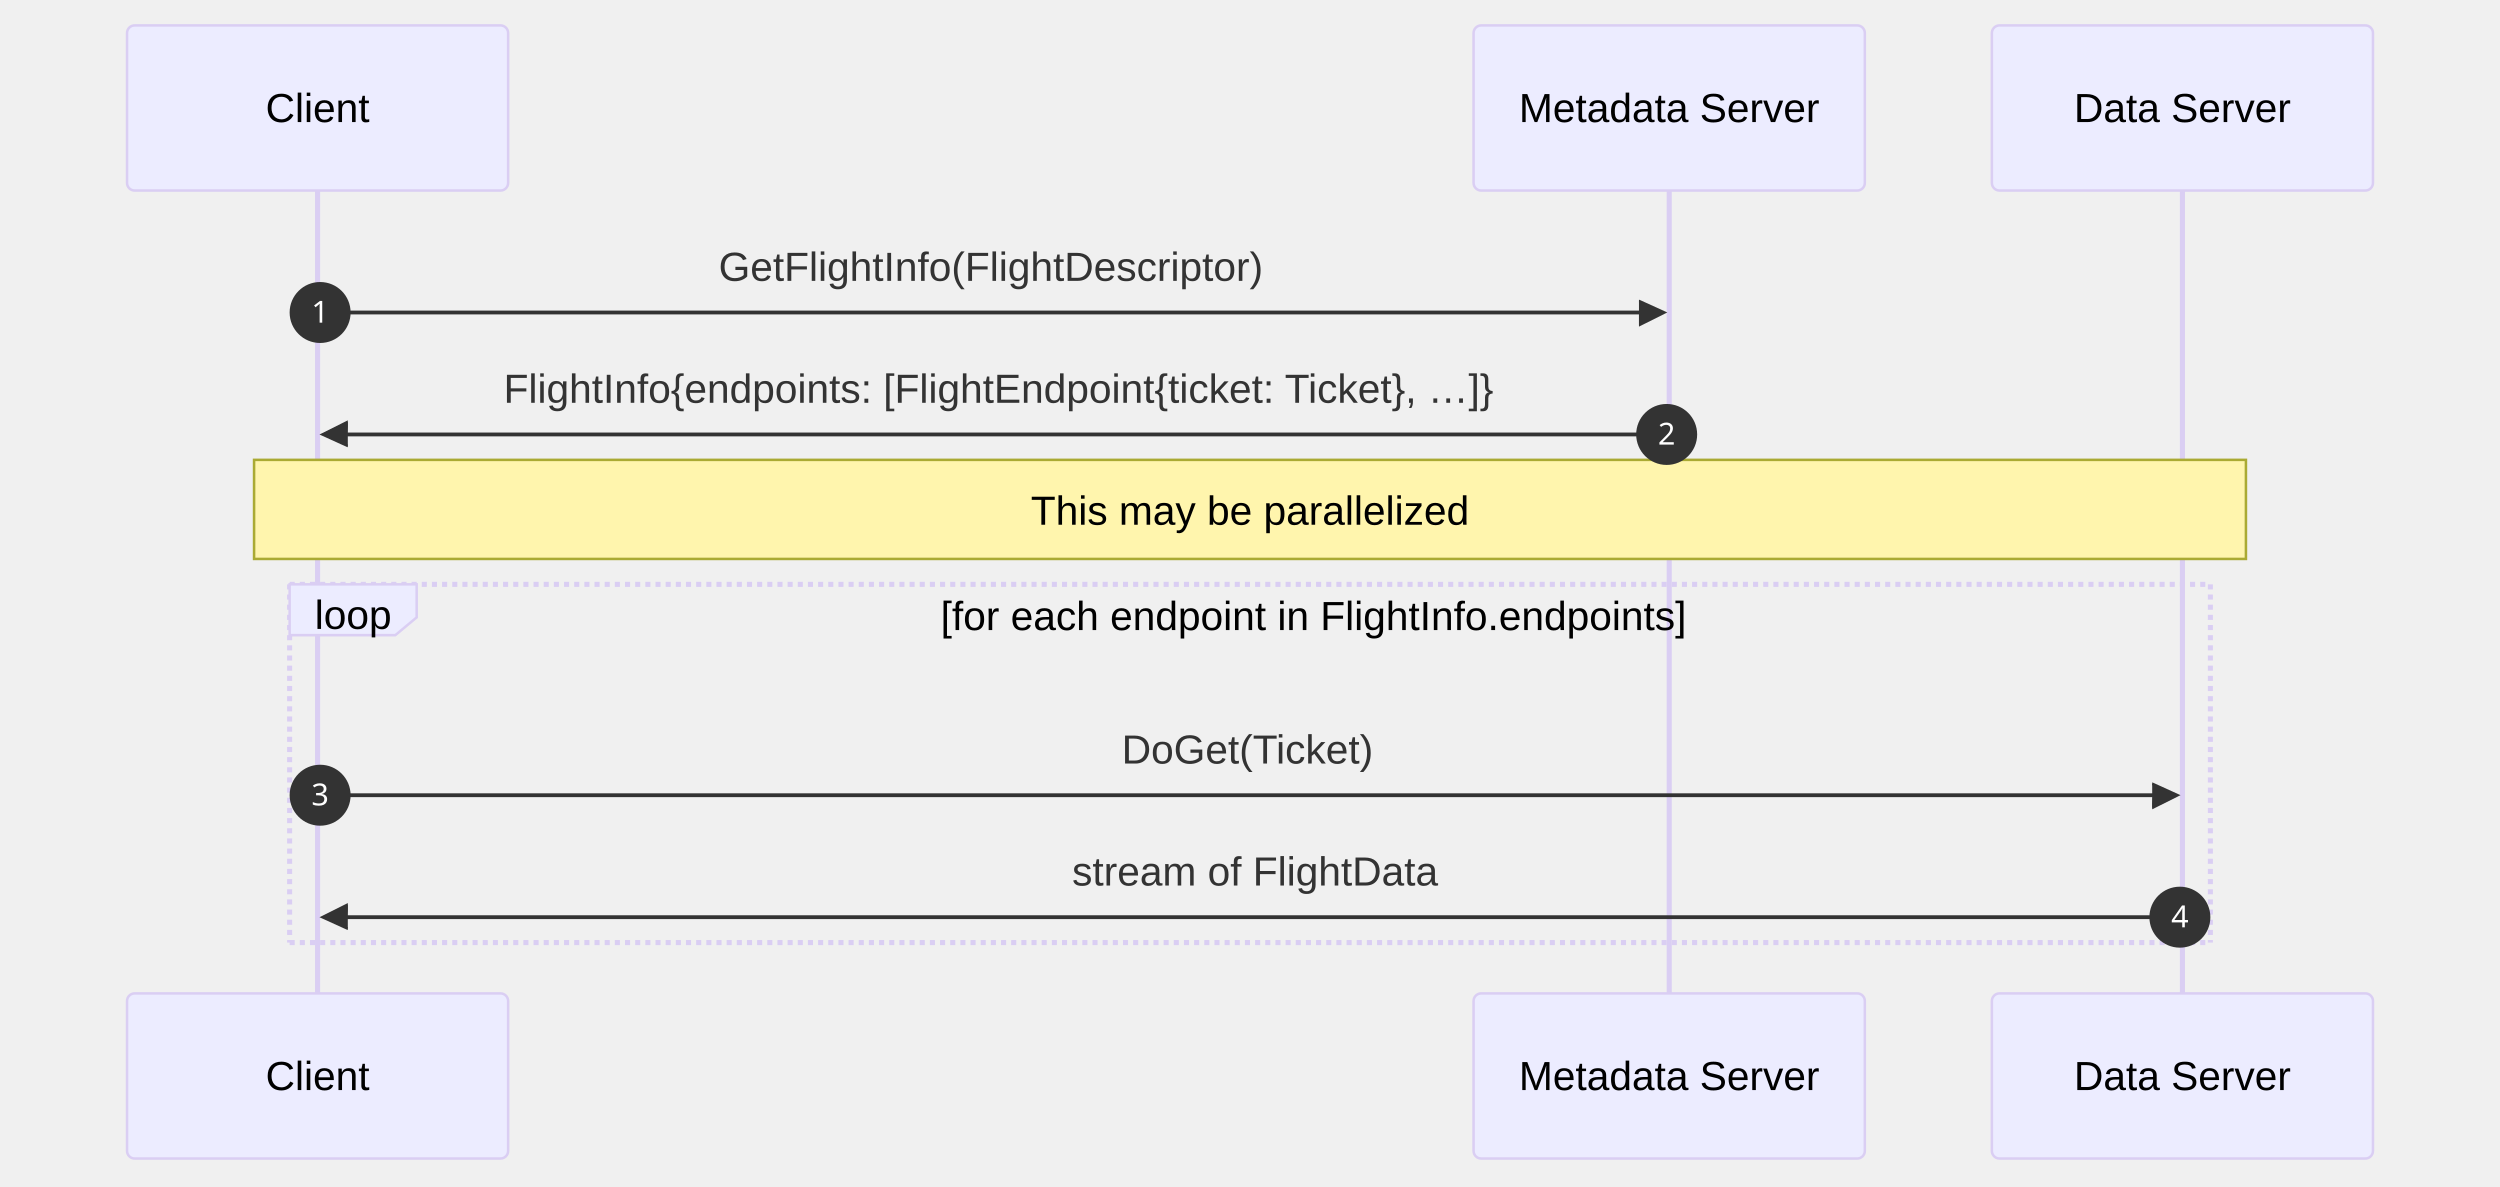
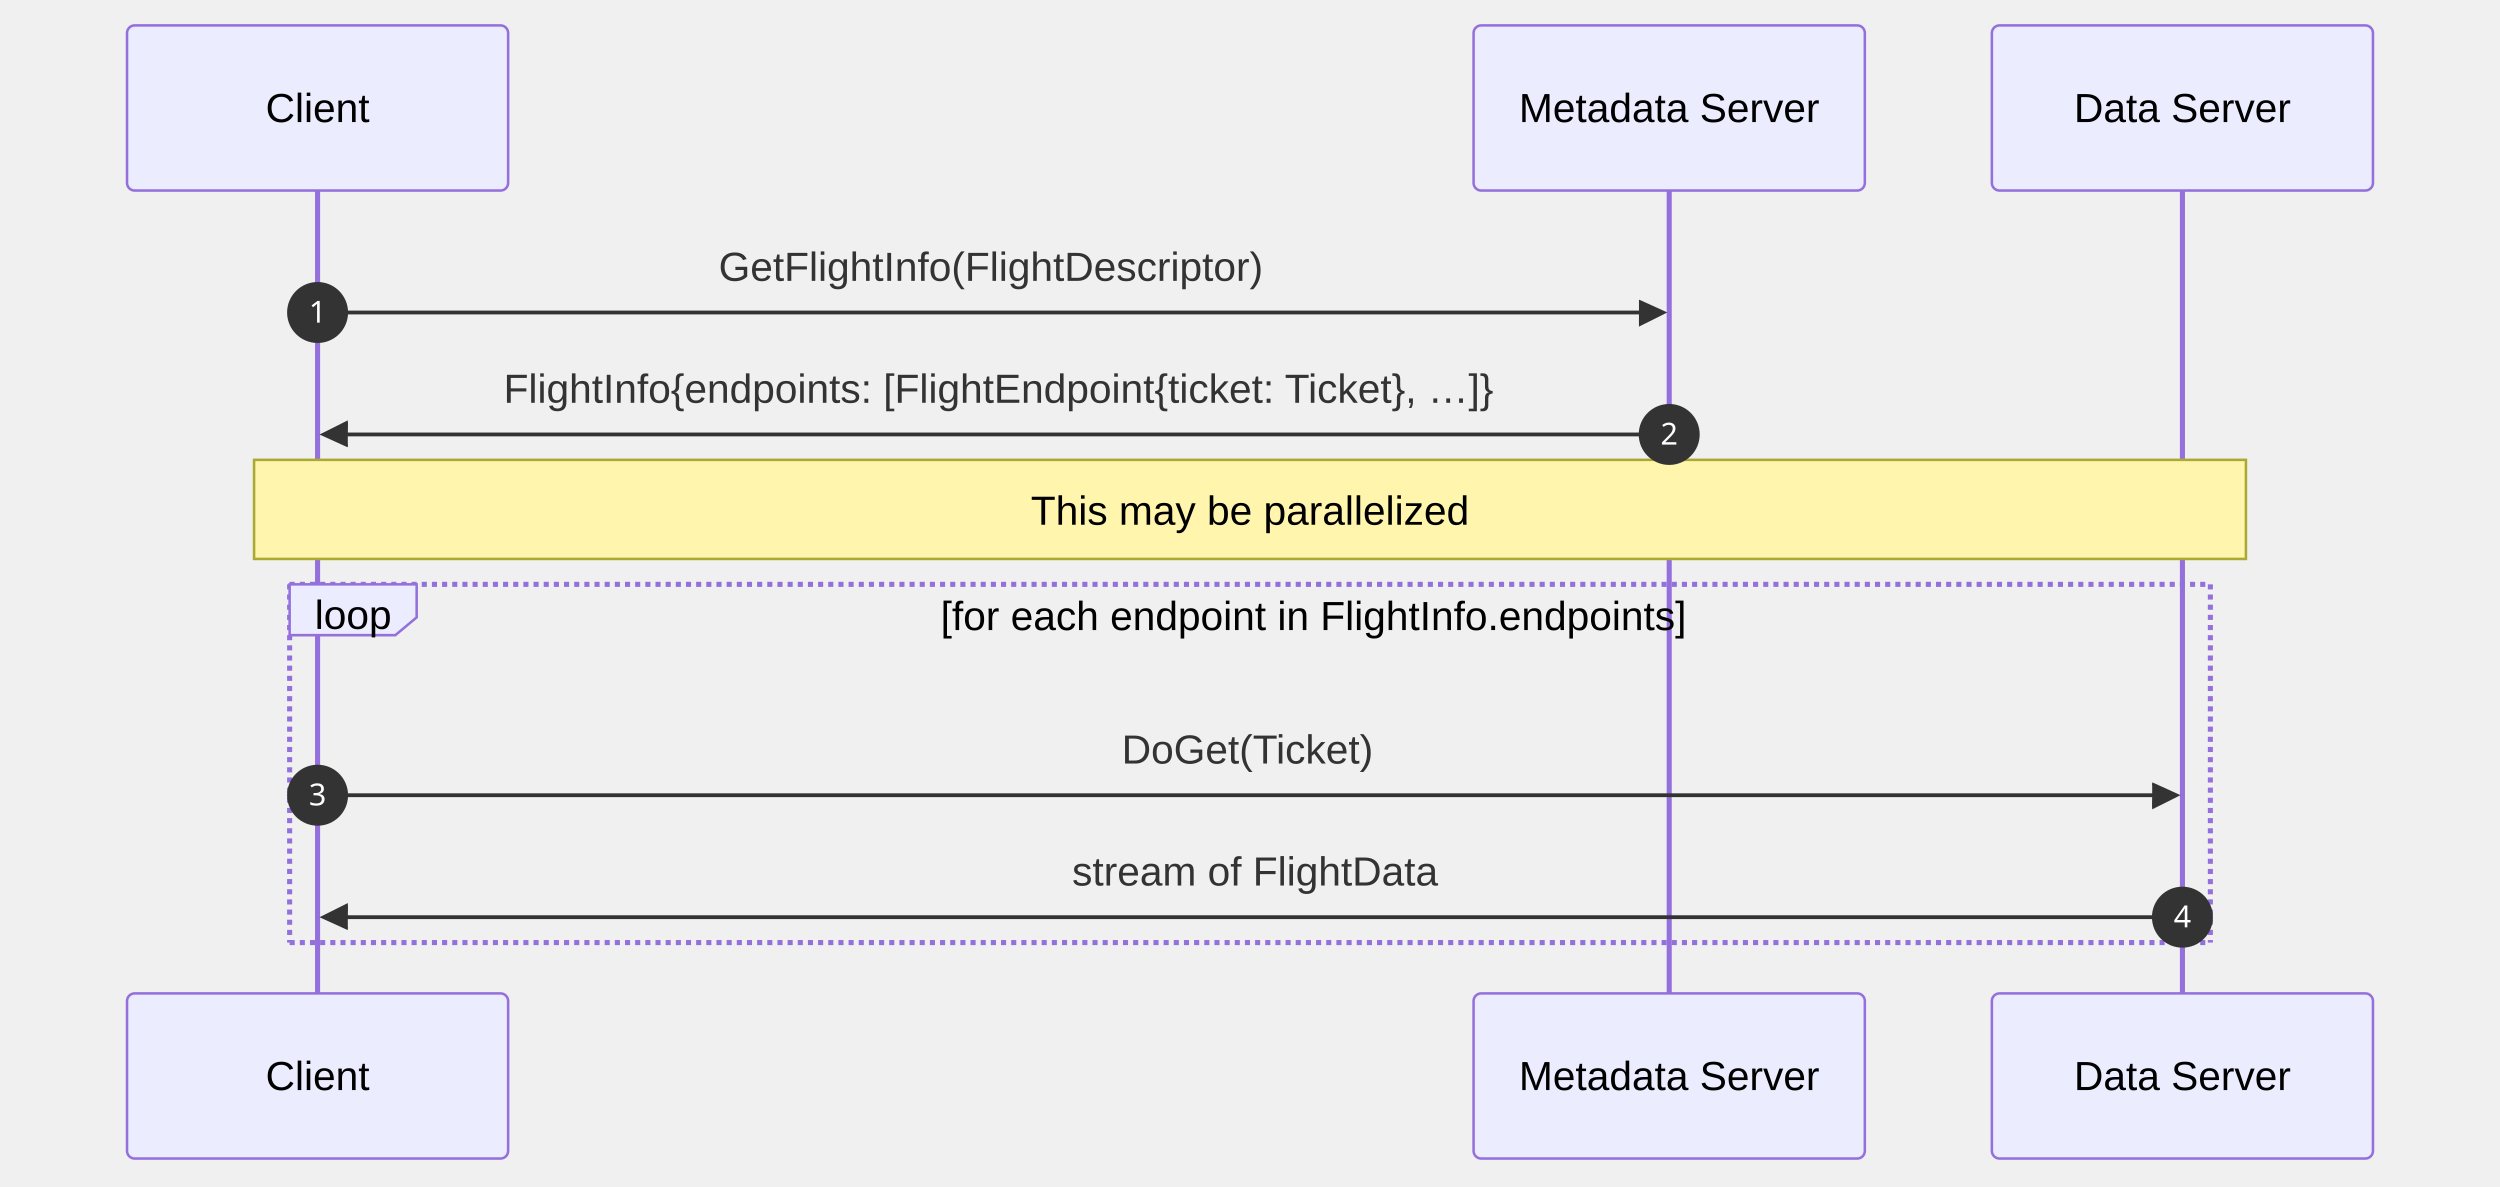
<svg xmlns="http://www.w3.org/2000/svg" id="my-svg" width="100%" style="max-width: 984px; background-color: white;" viewBox="-50 -10 984 467" role="graphics-document document" aria-roledescription="sequence">
  <g>
    <rect x="734" y="381" fill="#eaeaea" stroke="#666" width="150" height="65" name="Data Server" rx="3" ry="3" class="actor actor-bottom" />
    <text x="809" y="413.5" dominant-baseline="central" alignment-baseline="central" class="actor actor-box" style="text-anchor: middle; font-size: 16px; font-weight: 400;">
      <tspan x="809" dy="0">Data Server</tspan>
    </text>
  </g>
  <g>
    <rect x="530" y="381" fill="#eaeaea" stroke="#666" width="154" height="65" name="Metadata Server" rx="3" ry="3" class="actor actor-bottom" />
    <text x="607" y="413.5" dominant-baseline="central" alignment-baseline="central" class="actor actor-box" style="text-anchor: middle; font-size: 16px; font-weight: 400;">
      <tspan x="607" dy="0">Metadata Server</tspan>
    </text>
  </g>
  <g>
    <rect x="0" y="381" fill="#eaeaea" stroke="#666" width="150" height="65" name="Client" rx="3" ry="3" class="actor actor-bottom" />
    <text x="75" y="413.5" dominant-baseline="central" alignment-baseline="central" class="actor actor-box" style="text-anchor: middle; font-size: 16px; font-weight: 400;">
      <tspan x="75" dy="0">Client</tspan>
    </text>
  </g>
  <g>
-     <line id="actor2" x1="809" y1="65" x2="809" y2="381" class="actor-line 200" stroke-width="0.5px" stroke="#999" name="Data Server" />
-     <g id="root-2">
+     <line id="actor2" x1="809" y1="65" x2="809" y2="381" class="actor-line 200" stroke-width="0.5px" stroke="#999" name="Data Server" data-et="life-line" data-id="Data Server" />
+     <g id="root-2" data-et="participant" data-type="participant" data-id="Data Server">
      <rect x="734" y="0" fill="#eaeaea" stroke="#666" width="150" height="65" name="Data Server" rx="3" ry="3" class="actor actor-top" />
      <text x="809" y="32.5" dominant-baseline="central" alignment-baseline="central" class="actor actor-box" style="text-anchor: middle; font-size: 16px; font-weight: 400;">
        <tspan x="809" dy="0">Data Server</tspan>
      </text>
    </g>
  </g>
  <g>
-     <line id="actor1" x1="607" y1="65" x2="607" y2="381" class="actor-line 200" stroke-width="0.5px" stroke="#999" name="Metadata Server" />
-     <g id="root-1">
+     <line id="actor1" x1="607" y1="65" x2="607" y2="381" class="actor-line 200" stroke-width="0.5px" stroke="#999" name="Metadata Server" data-et="life-line" data-id="Metadata Server" />
+     <g id="root-1" data-et="participant" data-type="participant" data-id="Metadata Server">
      <rect x="530" y="0" fill="#eaeaea" stroke="#666" width="154" height="65" name="Metadata Server" rx="3" ry="3" class="actor actor-top" />
      <text x="607" y="32.5" dominant-baseline="central" alignment-baseline="central" class="actor actor-box" style="text-anchor: middle; font-size: 16px; font-weight: 400;">
        <tspan x="607" dy="0">Metadata Server</tspan>
      </text>
    </g>
  </g>
  <g>
-     <line id="actor0" x1="75" y1="65" x2="75" y2="381" class="actor-line 200" stroke-width="0.5px" stroke="#999" name="Client" />
-     <g id="root-0">
+     <line id="actor0" x1="75" y1="65" x2="75" y2="381" class="actor-line 200" stroke-width="0.5px" stroke="#999" name="Client" data-et="life-line" data-id="Client" />
+     <g id="root-0" data-et="participant" data-type="participant" data-id="Client">
      <rect x="0" y="0" fill="#eaeaea" stroke="#666" width="150" height="65" name="Client" rx="3" ry="3" class="actor actor-top" />
      <text x="75" y="32.5" dominant-baseline="central" alignment-baseline="central" class="actor actor-box" style="text-anchor: middle; font-size: 16px; font-weight: 400;">
        <tspan x="75" dy="0">Client</tspan>
      </text>
    </g>
  </g>
-   <style>#my-svg{font-family:"trebuchet ms",verdana,arial,sans-serif;font-size:16px;fill:#333;}@keyframes edge-animation-frame{from{stroke-dashoffset:0;}}@keyframes dash{to{stroke-dashoffset:0;}}#my-svg .edge-animation-slow{stroke-dasharray:9,5!important;stroke-dashoffset:900;animation:dash 50s linear infinite;stroke-linecap:round;}#my-svg .edge-animation-fast{stroke-dasharray:9,5!important;stroke-dashoffset:900;animation:dash 20s linear infinite;stroke-linecap:round;}#my-svg .error-icon{fill:#552222;}#my-svg .error-text{fill:#552222;stroke:#552222;}#my-svg .edge-thickness-normal{stroke-width:1px;}#my-svg .edge-thickness-thick{stroke-width:3.5px;}#my-svg .edge-pattern-solid{stroke-dasharray:0;}#my-svg .edge-thickness-invisible{stroke-width:0;fill:none;}#my-svg .edge-pattern-dashed{stroke-dasharray:3;}#my-svg .edge-pattern-dotted{stroke-dasharray:2;}#my-svg .marker{fill:#333333;stroke:#333333;}#my-svg .marker.cross{stroke:#333333;}#my-svg svg{font-family:"trebuchet ms",verdana,arial,sans-serif;font-size:16px;}#my-svg p{margin:0;}#my-svg .actor{stroke:hsl(259.626, 59.777%, 87.902%);fill:#ECECFF;}#my-svg text.actor&gt;tspan{fill:black;stroke:none;}#my-svg .actor-line{stroke:hsl(259.626, 59.777%, 87.902%);}#my-svg .innerArc{stroke-width:1.5;stroke-dasharray:none;}#my-svg .messageLine0{stroke-width:1.5;stroke-dasharray:none;stroke:#333;}#my-svg .messageLine1{stroke-width:1.5;stroke-dasharray:2,2;stroke:#333;}#my-svg #arrowhead path{fill:#333;stroke:#333;}#my-svg .sequenceNumber{fill:white;}#my-svg #sequencenumber{fill:#333;}#my-svg #crosshead path{fill:#333;stroke:#333;}#my-svg .messageText{fill:#333;stroke:none;}#my-svg .labelBox{stroke:hsl(259.626, 59.777%, 87.902%);fill:#ECECFF;}#my-svg .labelText,#my-svg .labelText&gt;tspan{fill:black;stroke:none;}#my-svg .loopText,#my-svg .loopText&gt;tspan{fill:black;stroke:none;}#my-svg .loopLine{stroke-width:2px;stroke-dasharray:2,2;stroke:hsl(259.626, 59.777%, 87.902%);fill:hsl(259.626, 59.777%, 87.902%);}#my-svg .note{stroke:#aaaa33;fill:#fff5ad;}#my-svg .noteText,#my-svg .noteText&gt;tspan{fill:black;stroke:none;}#my-svg .activation0{fill:#f4f4f4;stroke:#666;}#my-svg .activation1{fill:#f4f4f4;stroke:#666;}#my-svg .activation2{fill:#f4f4f4;stroke:#666;}#my-svg .actorPopupMenu{position:absolute;}#my-svg .actorPopupMenuPanel{position:absolute;fill:#ECECFF;box-shadow:0px 8px 16px 0px rgba(0,0,0,0.2);filter:drop-shadow(3px 5px 2px rgb(0 0 0 / 0.4));}#my-svg .actor-man line{stroke:hsl(259.626, 59.777%, 87.902%);fill:#ECECFF;}#my-svg .actor-man circle,#my-svg line{stroke:hsl(259.626, 59.777%, 87.902%);fill:#ECECFF;stroke-width:2px;}#my-svg :root{--mermaid-font-family:"trebuchet ms",verdana,arial,sans-serif;}</style>
+   <style>#my-svg{font-family:"trebuchet ms",verdana,arial,sans-serif;font-size:16px;fill:#333;}@keyframes edge-animation-frame{from{stroke-dashoffset:0;}}@keyframes dash{to{stroke-dashoffset:0;}}#my-svg .edge-animation-slow{stroke-dasharray:9,5!important;stroke-dashoffset:900;animation:dash 50s linear infinite;stroke-linecap:round;}#my-svg .edge-animation-fast{stroke-dasharray:9,5!important;stroke-dashoffset:900;animation:dash 20s linear infinite;stroke-linecap:round;}#my-svg .error-icon{fill:#552222;}#my-svg .error-text{fill:#552222;stroke:#552222;}#my-svg .edge-thickness-normal{stroke-width:1px;}#my-svg .edge-thickness-thick{stroke-width:3.5px;}#my-svg .edge-pattern-solid{stroke-dasharray:0;}#my-svg .edge-thickness-invisible{stroke-width:0;fill:none;}#my-svg .edge-pattern-dashed{stroke-dasharray:3;}#my-svg .edge-pattern-dotted{stroke-dasharray:2;}#my-svg .marker{fill:#333333;stroke:#333333;}#my-svg .marker.cross{stroke:#333333;}#my-svg svg{font-family:"trebuchet ms",verdana,arial,sans-serif;font-size:16px;}#my-svg p{margin:0;}#my-svg .actor{stroke:#9370DB;fill:#ECECFF;stroke-width:1;}#my-svg rect.actor.outer-path[data-look="neo"]{filter:drop-shadow(1px 2px 2px rgba(185, 185, 185, 1));}#my-svg rect.note[data-look="neo"]{stroke:#aaaa33;fill:#fff5ad;filter:drop-shadow(1px 2px 2px rgba(185, 185, 185, 1));}#my-svg text.actor&gt;tspan{fill:black;stroke:none;}#my-svg .actor-line{stroke:#9370DB;}#my-svg .innerArc{stroke-width:1.5;stroke-dasharray:none;}#my-svg .messageLine0{stroke-width:1.5;stroke-dasharray:none;stroke:#333;}#my-svg .messageLine1{stroke-width:1.5;stroke-dasharray:2,2;stroke:#333;}#my-svg [id$="-arrowhead"] path{fill:#333;stroke:#333;}#my-svg .sequenceNumber{fill:white;}#my-svg [id$="-sequencenumber"]{fill:#333;}#my-svg [id$="-crosshead"] path{fill:#333;stroke:#333;}#my-svg .messageText{fill:#333;stroke:none;}#my-svg .labelBox{stroke:#9370DB;fill:#ECECFF;filter:none;}#my-svg .labelText,#my-svg .labelText&gt;tspan{fill:black;stroke:none;}#my-svg .loopText,#my-svg .loopText&gt;tspan{fill:black;stroke:none;}#my-svg .loopLine{stroke-width:2px;stroke-dasharray:2,2;stroke:#9370DB;fill:#9370DB;}#my-svg .note{stroke:#aaaa33;fill:#fff5ad;}#my-svg .noteText,#my-svg .noteText&gt;tspan{fill:black;stroke:none;font-weight:normal;}#my-svg .activation0{fill:#f4f4f4;stroke:#666;}#my-svg .activation1{fill:#f4f4f4;stroke:#666;}#my-svg .activation2{fill:#f4f4f4;stroke:#666;}#my-svg .actorPopupMenu{position:absolute;}#my-svg .actorPopupMenuPanel{position:absolute;fill:#ECECFF;box-shadow:0px 8px 16px 0px rgba(0,0,0,0.2);filter:drop-shadow(3px 5px 2px rgb(0 0 0 / 0.4));}#my-svg .actor-man circle,#my-svg line{fill:#ECECFF;stroke-width:2px;}#my-svg g rect.rect{filter:drop-shadow(1px 2px 2px rgba(185, 185, 185, 1));stroke:#9370DB;}#my-svg .node .neo-node{stroke:#9370DB;}#my-svg [data-look="neo"].node rect,#my-svg [data-look="neo"].cluster rect,#my-svg [data-look="neo"].node polygon{stroke:#9370DB;filter:drop-shadow(1px 2px 2px rgba(185, 185, 185, 1));}#my-svg [data-look="neo"].node path{stroke:#9370DB;stroke-width:1px;}#my-svg [data-look="neo"].node .outer-path{filter:drop-shadow(1px 2px 2px rgba(185, 185, 185, 1));}#my-svg [data-look="neo"].node .neo-line path{stroke:#9370DB;filter:none;}#my-svg [data-look="neo"].node circle{stroke:#9370DB;filter:drop-shadow(1px 2px 2px rgba(185, 185, 185, 1));}#my-svg [data-look="neo"].node circle .state-start{fill:#000000;}#my-svg [data-look="neo"].icon-shape .icon{fill:#9370DB;filter:drop-shadow(1px 2px 2px rgba(185, 185, 185, 1));}#my-svg [data-look="neo"].icon-shape .icon-neo path{stroke:#9370DB;filter:drop-shadow(1px 2px 2px rgba(185, 185, 185, 1));}#my-svg :root{--mermaid-font-family:"trebuchet ms",verdana,arial,sans-serif;}</style>
  <g />
  <defs>
-     <symbol id="computer" width="24" height="24">
+     <symbol id="my-svg-computer" width="24" height="24">
      <path transform="scale(.5)" d="M2 2v13h20v-13h-20zm18 11h-16v-9h16v9zm-10.228 6l.466-1h3.524l.467 1h-4.457zm14.228 3h-24l2-6h2.104l-1.33 4h18.45l-1.297-4h2.073l2 6zm-5-10h-14v-7h14v7z" />
    </symbol>
  </defs>
  <defs>
-     <symbol id="database" fill-rule="evenodd" clip-rule="evenodd">
+     <symbol id="my-svg-database" fill-rule="evenodd" clip-rule="evenodd">
      <path transform="scale(.5)" d="M12.258.001l.256.004.255.005.253.008.251.01.249.012.247.015.246.016.242.019.241.02.239.023.236.024.233.027.231.028.229.031.225.032.223.034.22.036.217.038.214.04.211.041.208.043.205.045.201.046.198.048.194.05.191.051.187.053.183.054.18.056.175.057.172.059.168.06.163.061.16.063.155.064.15.066.074.033.073.033.071.034.07.034.069.035.068.035.067.035.066.035.064.036.064.036.062.036.06.036.06.037.058.037.058.037.055.038.055.038.053.038.052.038.051.039.05.039.048.039.047.039.045.04.044.04.043.04.041.04.04.041.039.041.037.041.036.041.034.041.033.042.032.042.03.042.029.042.027.042.026.043.024.043.023.043.021.043.02.043.018.044.017.043.015.044.013.044.012.044.011.045.009.044.007.045.006.045.004.045.002.045.001.045v17l-.001.045-.002.045-.004.045-.006.045-.007.045-.009.044-.011.045-.012.044-.013.044-.015.044-.017.043-.018.044-.02.043-.021.043-.023.043-.024.043-.026.043-.027.042-.029.042-.03.042-.032.042-.033.042-.034.041-.036.041-.037.041-.039.041-.04.041-.041.04-.043.04-.044.04-.045.04-.047.039-.048.039-.05.039-.051.039-.052.038-.053.038-.055.038-.055.038-.058.037-.058.037-.06.037-.06.036-.062.036-.064.036-.064.036-.066.035-.067.035-.068.035-.069.035-.07.034-.071.034-.073.033-.074.033-.15.066-.155.064-.16.063-.163.061-.168.06-.172.059-.175.057-.18.056-.183.054-.187.053-.191.051-.194.05-.198.048-.201.046-.205.045-.208.043-.211.041-.214.04-.217.038-.22.036-.223.034-.225.032-.229.031-.231.028-.233.027-.236.024-.239.023-.241.02-.242.019-.246.016-.247.015-.249.012-.251.01-.253.008-.255.005-.256.004-.258.001-.258-.001-.256-.004-.255-.005-.253-.008-.251-.01-.249-.012-.247-.015-.245-.016-.243-.019-.241-.02-.238-.023-.236-.024-.234-.027-.231-.028-.228-.031-.226-.032-.223-.034-.22-.036-.217-.038-.214-.04-.211-.041-.208-.043-.204-.045-.201-.046-.198-.048-.195-.05-.19-.051-.187-.053-.184-.054-.179-.056-.176-.057-.172-.059-.167-.06-.164-.061-.159-.063-.155-.064-.151-.066-.074-.033-.072-.033-.072-.034-.07-.034-.069-.035-.068-.035-.067-.035-.066-.035-.064-.036-.063-.036-.062-.036-.061-.036-.06-.037-.058-.037-.057-.037-.056-.038-.055-.038-.053-.038-.052-.038-.051-.039-.049-.039-.049-.039-.046-.039-.046-.04-.044-.04-.043-.04-.041-.04-.04-.041-.039-.041-.037-.041-.036-.041-.034-.041-.033-.042-.032-.042-.03-.042-.029-.042-.027-.042-.026-.043-.024-.043-.023-.043-.021-.043-.02-.043-.018-.044-.017-.043-.015-.044-.013-.044-.012-.044-.011-.045-.009-.044-.007-.045-.006-.045-.004-.045-.002-.045-.001-.045v-17l.001-.045.002-.045.004-.045.006-.045.007-.045.009-.044.011-.045.012-.044.013-.044.015-.044.017-.043.018-.044.02-.043.021-.043.023-.043.024-.043.026-.043.027-.042.029-.042.03-.042.032-.042.033-.042.034-.041.036-.041.037-.041.039-.041.04-.041.041-.04.043-.04.044-.04.046-.04.046-.039.049-.039.049-.039.051-.039.052-.038.053-.038.055-.038.056-.038.057-.037.058-.037.06-.037.061-.036.062-.036.063-.036.064-.036.066-.035.067-.035.068-.035.069-.035.07-.034.072-.034.072-.033.074-.033.151-.066.155-.064.159-.063.164-.061.167-.06.172-.059.176-.057.179-.056.184-.054.187-.053.19-.051.195-.05.198-.048.201-.046.204-.045.208-.043.211-.041.214-.04.217-.038.22-.036.223-.034.226-.032.228-.031.231-.028.234-.027.236-.024.238-.023.241-.02.243-.019.245-.016.247-.015.249-.012.251-.01.253-.008.255-.005.256-.004.258-.001.258.001zm-9.258 20.499v.01l.001.021.003.021.004.022.005.021.006.022.007.022.009.023.01.022.011.023.012.023.013.023.015.023.016.024.017.023.018.024.019.024.021.024.022.025.023.024.024.025.052.049.056.05.061.051.066.051.07.051.075.051.079.052.084.052.088.052.092.052.097.052.102.051.105.052.11.052.114.051.119.051.123.051.127.05.131.05.135.05.139.048.144.049.147.047.152.047.155.047.16.045.163.045.167.043.171.043.176.041.178.041.183.039.187.039.19.037.194.035.197.035.202.033.204.031.209.03.212.029.216.027.219.025.222.024.226.021.23.02.233.018.236.016.24.015.243.012.246.01.249.008.253.005.256.004.259.001.26-.001.257-.004.254-.005.25-.008.247-.011.244-.012.241-.014.237-.016.233-.018.231-.021.226-.021.224-.024.22-.026.216-.027.212-.028.21-.031.205-.031.202-.034.198-.034.194-.036.191-.037.187-.039.183-.04.179-.04.175-.042.172-.043.168-.044.163-.045.16-.046.155-.046.152-.047.148-.048.143-.049.139-.049.136-.05.131-.05.126-.05.123-.051.118-.052.114-.051.11-.052.106-.052.101-.052.096-.052.092-.052.088-.053.083-.051.079-.052.074-.052.07-.051.065-.051.06-.051.056-.05.051-.05.023-.024.023-.025.021-.024.02-.024.019-.024.018-.024.017-.024.015-.023.014-.024.013-.023.012-.023.01-.023.01-.022.008-.022.006-.022.006-.022.004-.022.004-.021.001-.021.001-.021v-4.127l-.077.055-.08.053-.083.054-.085.053-.087.052-.09.052-.093.051-.095.05-.097.05-.1.049-.102.049-.105.048-.106.047-.109.047-.111.046-.114.045-.115.045-.118.044-.12.043-.122.042-.124.042-.126.041-.128.04-.13.04-.132.038-.134.038-.135.037-.138.037-.139.035-.142.035-.143.034-.144.033-.147.032-.148.031-.15.03-.151.03-.153.029-.154.027-.156.027-.158.026-.159.025-.161.024-.162.023-.163.022-.165.021-.166.02-.167.019-.169.018-.169.017-.171.016-.173.015-.173.014-.175.013-.175.012-.177.011-.178.01-.179.008-.179.008-.181.006-.182.005-.182.004-.184.003-.184.002h-.37l-.184-.002-.184-.003-.182-.004-.182-.005-.181-.006-.179-.008-.179-.008-.178-.01-.176-.011-.176-.012-.175-.013-.173-.014-.172-.015-.171-.016-.17-.017-.169-.018-.167-.019-.166-.02-.165-.021-.163-.022-.162-.023-.161-.024-.159-.025-.157-.026-.156-.027-.155-.027-.153-.029-.151-.03-.15-.03-.148-.031-.146-.032-.145-.033-.143-.034-.141-.035-.14-.035-.137-.037-.136-.037-.134-.038-.132-.038-.13-.04-.128-.04-.126-.041-.124-.042-.122-.042-.12-.044-.117-.043-.116-.045-.113-.045-.112-.046-.109-.047-.106-.047-.105-.048-.102-.049-.1-.049-.097-.05-.095-.05-.093-.052-.09-.051-.087-.052-.085-.053-.083-.054-.08-.054-.077-.054v4.127zm0-5.654v.011l.001.021.003.021.004.021.005.022.006.022.007.022.009.022.01.022.011.023.012.023.013.023.015.024.016.023.017.024.018.024.019.024.021.024.022.024.023.025.024.024.052.05.056.05.061.05.066.051.07.051.075.052.079.051.084.052.088.052.092.052.097.052.102.052.105.052.11.051.114.051.119.052.123.05.127.051.131.05.135.049.139.049.144.048.147.048.152.047.155.046.16.045.163.045.167.044.171.042.176.042.178.04.183.04.187.038.19.037.194.036.197.034.202.033.204.032.209.03.212.028.216.027.219.025.222.024.226.022.23.02.233.018.236.016.24.014.243.012.246.01.249.008.253.006.256.003.259.001.26-.001.257-.003.254-.006.25-.008.247-.01.244-.012.241-.015.237-.016.233-.018.231-.02.226-.022.224-.024.22-.025.216-.027.212-.029.21-.03.205-.032.202-.033.198-.035.194-.036.191-.037.187-.039.183-.039.179-.041.175-.042.172-.043.168-.044.163-.045.16-.045.155-.047.152-.047.148-.048.143-.048.139-.05.136-.049.131-.05.126-.051.123-.051.118-.051.114-.052.11-.052.106-.052.101-.052.096-.052.092-.052.088-.052.083-.052.079-.052.074-.051.07-.052.065-.051.06-.05.056-.051.051-.049.023-.025.023-.024.021-.025.02-.024.019-.024.018-.024.017-.024.015-.023.014-.023.013-.024.012-.022.01-.023.01-.023.008-.022.006-.022.006-.022.004-.021.004-.022.001-.021.001-.021v-4.139l-.077.054-.08.054-.083.054-.085.052-.087.053-.09.051-.093.051-.095.051-.097.05-.1.049-.102.049-.105.048-.106.047-.109.047-.111.046-.114.045-.115.044-.118.044-.12.044-.122.042-.124.042-.126.041-.128.04-.13.039-.132.039-.134.038-.135.037-.138.036-.139.036-.142.035-.143.033-.144.033-.147.033-.148.031-.15.03-.151.03-.153.028-.154.028-.156.027-.158.026-.159.025-.161.024-.162.023-.163.022-.165.021-.166.02-.167.019-.169.018-.169.017-.171.016-.173.015-.173.014-.175.013-.175.012-.177.011-.178.009-.179.009-.179.007-.181.007-.182.005-.182.004-.184.003-.184.002h-.37l-.184-.002-.184-.003-.182-.004-.182-.005-.181-.007-.179-.007-.179-.009-.178-.009-.176-.011-.176-.012-.175-.013-.173-.014-.172-.015-.171-.016-.17-.017-.169-.018-.167-.019-.166-.02-.165-.021-.163-.022-.162-.023-.161-.024-.159-.025-.157-.026-.156-.027-.155-.028-.153-.028-.151-.03-.15-.03-.148-.031-.146-.033-.145-.033-.143-.033-.141-.035-.14-.036-.137-.036-.136-.037-.134-.038-.132-.039-.13-.039-.128-.04-.126-.041-.124-.042-.122-.043-.12-.043-.117-.044-.116-.044-.113-.046-.112-.046-.109-.046-.106-.047-.105-.048-.102-.049-.1-.049-.097-.05-.095-.051-.093-.051-.09-.051-.087-.053-.085-.052-.083-.054-.08-.054-.077-.054v4.139zm0-5.666v.011l.001.02.003.022.004.021.005.022.006.021.007.022.009.023.01.022.011.023.012.023.013.023.015.023.016.024.017.024.018.023.019.024.021.025.022.024.023.024.024.025.052.05.056.05.061.05.066.051.07.051.075.052.079.051.084.052.088.052.092.052.097.052.102.052.105.051.11.052.114.051.119.051.123.051.127.05.131.05.135.05.139.049.144.048.147.048.152.047.155.046.16.045.163.045.167.043.171.043.176.042.178.04.183.04.187.038.19.037.194.036.197.034.202.033.204.032.209.03.212.028.216.027.219.025.222.024.226.021.23.02.233.018.236.017.24.014.243.012.246.01.249.008.253.006.256.003.259.001.26-.001.257-.003.254-.006.25-.008.247-.01.244-.013.241-.014.237-.016.233-.018.231-.02.226-.022.224-.024.22-.025.216-.027.212-.029.21-.03.205-.032.202-.033.198-.035.194-.036.191-.037.187-.039.183-.039.179-.041.175-.042.172-.043.168-.044.163-.045.16-.045.155-.047.152-.047.148-.048.143-.049.139-.049.136-.049.131-.051.126-.05.123-.051.118-.052.114-.051.11-.052.106-.052.101-.052.096-.052.092-.052.088-.052.083-.052.079-.052.074-.052.07-.051.065-.051.06-.051.056-.05.051-.049.023-.025.023-.025.021-.024.02-.024.019-.024.018-.024.017-.024.015-.023.014-.024.013-.023.012-.023.01-.022.01-.023.008-.022.006-.022.006-.022.004-.022.004-.021.001-.021.001-.021v-4.153l-.077.054-.08.054-.083.053-.085.053-.087.053-.09.051-.093.051-.095.051-.097.05-.1.049-.102.048-.105.048-.106.048-.109.046-.111.046-.114.046-.115.044-.118.044-.12.043-.122.043-.124.042-.126.041-.128.04-.13.039-.132.039-.134.038-.135.037-.138.036-.139.036-.142.034-.143.034-.144.033-.147.032-.148.032-.15.03-.151.03-.153.028-.154.028-.156.027-.158.026-.159.024-.161.024-.162.023-.163.023-.165.021-.166.02-.167.019-.169.018-.169.017-.171.016-.173.015-.173.014-.175.013-.175.012-.177.01-.178.01-.179.009-.179.007-.181.006-.182.006-.182.004-.184.003-.184.001-.185.001-.185-.001-.184-.001-.184-.003-.182-.004-.182-.006-.181-.006-.179-.007-.179-.009-.178-.01-.176-.01-.176-.012-.175-.013-.173-.014-.172-.015-.171-.016-.17-.017-.169-.018-.167-.019-.166-.02-.165-.021-.163-.023-.162-.023-.161-.024-.159-.024-.157-.026-.156-.027-.155-.028-.153-.028-.151-.03-.15-.03-.148-.032-.146-.032-.145-.033-.143-.034-.141-.034-.14-.036-.137-.036-.136-.037-.134-.038-.132-.039-.13-.039-.128-.041-.126-.041-.124-.041-.122-.043-.12-.043-.117-.044-.116-.044-.113-.046-.112-.046-.109-.046-.106-.048-.105-.048-.102-.048-.1-.05-.097-.049-.095-.051-.093-.051-.09-.052-.087-.052-.085-.053-.083-.053-.08-.054-.077-.054v4.153zm8.74-8.179l-.257.004-.254.005-.25.008-.247.011-.244.012-.241.014-.237.016-.233.018-.231.021-.226.022-.224.023-.22.026-.216.027-.212.028-.21.031-.205.032-.202.033-.198.034-.194.036-.191.038-.187.038-.183.04-.179.041-.175.042-.172.043-.168.043-.163.045-.16.046-.155.046-.152.048-.148.048-.143.048-.139.049-.136.05-.131.05-.126.051-.123.051-.118.051-.114.052-.11.052-.106.052-.101.052-.096.052-.092.052-.088.052-.083.052-.079.052-.074.051-.07.052-.065.051-.06.05-.056.05-.051.05-.023.025-.023.024-.021.024-.02.025-.019.024-.018.024-.017.023-.015.024-.014.023-.013.023-.012.023-.01.023-.01.022-.008.022-.006.023-.006.021-.004.022-.004.021-.001.021-.001.021.001.021.001.021.004.021.004.022.006.021.006.023.008.022.01.022.01.023.012.023.013.023.014.023.015.024.017.023.018.024.019.024.02.025.021.024.023.024.023.025.051.05.056.05.06.05.065.051.07.052.074.051.079.052.083.052.088.052.092.052.096.052.101.052.106.052.11.052.114.052.118.051.123.051.126.051.131.05.136.05.139.049.143.048.148.048.152.048.155.046.16.046.163.045.168.043.172.043.175.042.179.041.183.04.187.038.191.038.194.036.198.034.202.033.205.032.21.031.212.028.216.027.22.026.224.023.226.022.231.021.233.018.237.016.241.014.244.012.247.011.25.008.254.005.257.004.26.001.26-.001.257-.004.254-.005.25-.008.247-.011.244-.012.241-.014.237-.016.233-.018.231-.021.226-.022.224-.023.22-.026.216-.027.212-.028.21-.031.205-.032.202-.033.198-.034.194-.036.191-.038.187-.038.183-.04.179-.041.175-.042.172-.043.168-.043.163-.045.16-.046.155-.046.152-.048.148-.048.143-.048.139-.049.136-.05.131-.05.126-.051.123-.051.118-.051.114-.052.11-.052.106-.052.101-.052.096-.052.092-.052.088-.052.083-.052.079-.052.074-.051.07-.052.065-.051.06-.05.056-.05.051-.05.023-.025.023-.024.021-.024.02-.025.019-.024.018-.024.017-.023.015-.024.014-.023.013-.023.012-.023.01-.023.01-.022.008-.022.006-.023.006-.021.004-.022.004-.021.001-.021.001-.021-.001-.021-.001-.021-.004-.021-.004-.022-.006-.021-.006-.023-.008-.022-.01-.022-.01-.023-.012-.023-.013-.023-.014-.023-.015-.024-.017-.023-.018-.024-.019-.024-.02-.025-.021-.024-.023-.024-.023-.025-.051-.05-.056-.05-.06-.05-.065-.051-.07-.052-.074-.051-.079-.052-.083-.052-.088-.052-.092-.052-.096-.052-.101-.052-.106-.052-.11-.052-.114-.052-.118-.051-.123-.051-.126-.051-.131-.05-.136-.05-.139-.049-.143-.048-.148-.048-.152-.048-.155-.046-.16-.046-.163-.045-.168-.043-.172-.043-.175-.042-.179-.041-.183-.04-.187-.038-.191-.038-.194-.036-.198-.034-.202-.033-.205-.032-.21-.031-.212-.028-.216-.027-.22-.026-.224-.023-.226-.022-.231-.021-.233-.018-.237-.016-.241-.014-.244-.012-.247-.011-.25-.008-.254-.005-.257-.004-.26-.001-.26.001z" />
    </symbol>
  </defs>
  <defs>
-     <symbol id="clock" width="24" height="24">
+     <symbol id="my-svg-clock" width="24" height="24">
      <path transform="scale(.5)" d="M12 2c5.514 0 10 4.486 10 10s-4.486 10-10 10-10-4.486-10-10 4.486-10 10-10zm0-2c-6.627 0-12 5.373-12 12s5.373 12 12 12 12-5.373 12-12-5.373-12-12-12zm5.848 12.459c.202.038.202.333.001.372-1.907.361-6.045 1.111-6.547 1.111-.719 0-1.301-.582-1.301-1.301 0-.512.77-5.447 1.125-7.445.034-.192.312-.181.343.014l.985 6.238 5.394 1.011z" />
    </symbol>
  </defs>
  <defs>
-     <marker id="arrowhead" refX="7.9" refY="5" markerUnits="userSpaceOnUse" markerWidth="12" markerHeight="12" orient="auto-start-reverse">
+     <marker id="my-svg-arrowhead" refX="7.9" refY="5" markerUnits="userSpaceOnUse" markerWidth="12" markerHeight="12" orient="auto-start-reverse">
      <path d="M -1 0 L 10 5 L 0 10 z" />
    </marker>
  </defs>
  <defs>
-     <marker id="crosshead" markerWidth="15" markerHeight="8" orient="auto" refX="4" refY="4.5">
+     <marker id="my-svg-crosshead" markerWidth="15" markerHeight="8" orient="auto" refX="4" refY="4.5">
      <path fill="none" stroke="#000000" stroke-width="1pt" d="M 1,2 L 6,7 M 6,2 L 1,7" style="stroke-dasharray: 0, 0;" />
    </marker>
  </defs>
  <defs>
-     <marker id="filled-head" refX="15.5" refY="7" markerWidth="20" markerHeight="28" orient="auto">
+     <marker id="my-svg-filled-head" refX="15.5" refY="7" markerWidth="20" markerHeight="28" orient="auto">
      <path d="M 18,7 L9,13 L14,7 L9,1 Z" />
    </marker>
  </defs>
  <defs>
-     <marker id="sequencenumber" refX="15" refY="15" markerWidth="60" markerHeight="40" orient="auto">
+     <marker id="my-svg-sequencenumber" refX="15" refY="15" markerWidth="60" markerHeight="40" orient="auto">
      <circle cx="15" cy="15" r="6" />
    </marker>
  </defs>
-   <g>
+   <defs>
+     <marker id="my-svg-solidTopArrowHead" refX="7.9" refY="7.25" markerUnits="userSpaceOnUse" markerWidth="12" markerHeight="12" orient="auto-start-reverse">
+       <path d="M 0 0 L 10 8 L 0 8 z" />
+     </marker>
+   </defs>
+   <defs>
+     <marker id="my-svg-solidBottomArrowHead" refX="7.9" refY="0.75" markerUnits="userSpaceOnUse" markerWidth="12" markerHeight="12" orient="auto-start-reverse">
+       <path d="M 0 0 L 10 0 L 0 8 z" />
+     </marker>
+   </defs>
+   <defs>
+     <marker id="my-svg-stickTopArrowHead" refX="7.5" refY="7" markerUnits="userSpaceOnUse" markerWidth="12" markerHeight="12" orient="auto-start-reverse">
+       <path d="M 0 0 L 7 7" stroke="black" stroke-width="1.5" fill="none" />
+     </marker>
+   </defs>
+   <defs>
+     <marker id="my-svg-stickBottomArrowHead" refX="7.5" refY="0" markerUnits="userSpaceOnUse" markerWidth="12" markerHeight="12" orient="auto-start-reverse">
+       <path d="M 0 7 L 7 0" stroke="black" stroke-width="1.5" fill="none" />
+     </marker>
+   </defs>
+   <g data-et="note" data-id="i3">
    <rect x="50" y="171" fill="#EDF2AE" stroke="#666" width="784" height="39" class="note" />
    <text x="442" y="176" text-anchor="middle" dominant-baseline="middle" alignment-baseline="middle" class="noteText" dy="1em" style="font-size: 16px; font-weight: 400;">
      <tspan x="442">This may be parallelized</tspan>
    </text>
  </g>
-   <g>
+   <g data-et="control-structure" data-id="i7">
    <line x1="64" y1="220" x2="820" y2="220" class="loopLine" />
    <line x1="820" y1="220" x2="820" y2="361" class="loopLine" />
    <line x1="64" y1="361" x2="820" y2="361" class="loopLine" />
    <line x1="64" y1="220" x2="64" y2="361" class="loopLine" />
    <polygon points="64,220 114,220 114,233 105.6,240 64,240" class="labelBox" />
    <text x="89" y="233" text-anchor="middle" dominant-baseline="middle" alignment-baseline="middle" class="labelText" style="font-size: 16px; font-weight: 400;">loop</text>
    <text x="467" y="238" text-anchor="middle" class="loopText" style="font-size: 16px; font-weight: 400;">
      <tspan x="467">[for each endpoint in FlightInfo.endpoints]</tspan>
    </text>
  </g>
  <text x="340" y="80" text-anchor="middle" dominant-baseline="middle" alignment-baseline="middle" class="messageText" dy="1em" style="font-size: 16px; font-weight: 400;">GetFlightInfo(FlightDescriptor)</text>
-   <line x1="76" y1="113" x2="603" y2="113" class="messageLine0" stroke-width="2" stroke="none" marker-end="url(#arrowhead)" style="fill: none;" />
-   <line x1="76" y1="113" x2="76" y2="113" stroke-width="0" marker-start="url(#sequencenumber)" />
-   <text x="76" y="117" font-family="sans-serif" font-size="12px" text-anchor="middle" class="sequenceNumber">1</text>
+   <line x1="82" y1="113" x2="603" y2="113" class="messageLine0" data-et="message" data-id="i1" data-from="Client" data-to="Metadata Server" stroke-width="2" stroke="none" marker-end="url(#my-svg-arrowhead)" style="fill: none;" />
+   <line x1="75" y1="113" x2="75" y2="113" stroke-width="0" marker-start="url(#my-svg-sequencenumber)" />
+   <text x="75" y="117" font-family="sans-serif" font-size="12px" text-anchor="middle" class="sequenceNumber">1</text>
  <text x="343" y="128" text-anchor="middle" dominant-baseline="middle" alignment-baseline="middle" class="messageText" dy="1em" style="font-size: 16px; font-weight: 400;">FlightInfo{endpoints: [FlightEndpoint{ticket: Ticket}, …]}</text>
-   <line x1="606" y1="161" x2="79" y2="161" class="messageLine0" stroke-width="2" stroke="none" marker-end="url(#arrowhead)" style="fill: none;" />
-   <line x1="606" y1="161" x2="606" y2="161" stroke-width="0" marker-start="url(#sequencenumber)" />
-   <text x="606" y="165" font-family="sans-serif" font-size="12px" text-anchor="middle" class="sequenceNumber">2</text>
+   <line x1="612" y1="161" x2="79" y2="161" class="messageLine0" data-et="message" data-id="i2" data-from="Metadata Server" data-to="Client" stroke-width="2" stroke="none" marker-end="url(#my-svg-arrowhead)" style="fill: none;" />
+   <line x1="607" y1="161" x2="607" y2="161" stroke-width="0" marker-start="url(#my-svg-sequencenumber)" />
+   <text x="607" y="165" font-family="sans-serif" font-size="12px" text-anchor="middle" class="sequenceNumber">2</text>
  <text x="441" y="270" text-anchor="middle" dominant-baseline="middle" alignment-baseline="middle" class="messageText" dy="1em" style="font-size: 16px; font-weight: 400;">DoGet(Ticket)</text>
-   <line x1="76" y1="303" x2="805" y2="303" class="messageLine0" stroke-width="2" stroke="none" marker-end="url(#arrowhead)" style="fill: none;" />
-   <line x1="76" y1="303" x2="76" y2="303" stroke-width="0" marker-start="url(#sequencenumber)" />
-   <text x="76" y="307" font-family="sans-serif" font-size="12px" text-anchor="middle" class="sequenceNumber">3</text>
+   <line x1="82" y1="303" x2="805" y2="303" class="messageLine0" data-et="message" data-id="i5" data-from="Client" data-to="Data Server" stroke-width="2" stroke="none" marker-end="url(#my-svg-arrowhead)" style="fill: none;" />
+   <line x1="75" y1="303" x2="75" y2="303" stroke-width="0" marker-start="url(#my-svg-sequencenumber)" />
+   <text x="75" y="307" font-family="sans-serif" font-size="12px" text-anchor="middle" class="sequenceNumber">3</text>
  <text x="444" y="318" text-anchor="middle" dominant-baseline="middle" alignment-baseline="middle" class="messageText" dy="1em" style="font-size: 16px; font-weight: 400;">stream of FlightData</text>
-   <line x1="808" y1="351" x2="79" y2="351" class="messageLine0" stroke-width="2" stroke="none" marker-end="url(#arrowhead)" style="fill: none;" />
-   <line x1="808" y1="351" x2="808" y2="351" stroke-width="0" marker-start="url(#sequencenumber)" />
-   <text x="808" y="355" font-family="sans-serif" font-size="12px" text-anchor="middle" class="sequenceNumber">4</text>
+   <line x1="814" y1="351" x2="79" y2="351" class="messageLine0" data-et="message" data-id="i6" data-from="Data Server" data-to="Client" stroke-width="2" stroke="none" marker-end="url(#my-svg-arrowhead)" style="fill: none;" />
+   <line x1="809" y1="351" x2="809" y2="351" stroke-width="0" marker-start="url(#my-svg-sequencenumber)" />
+   <text x="809" y="355" font-family="sans-serif" font-size="12px" text-anchor="middle" class="sequenceNumber">4</text>
</svg>
